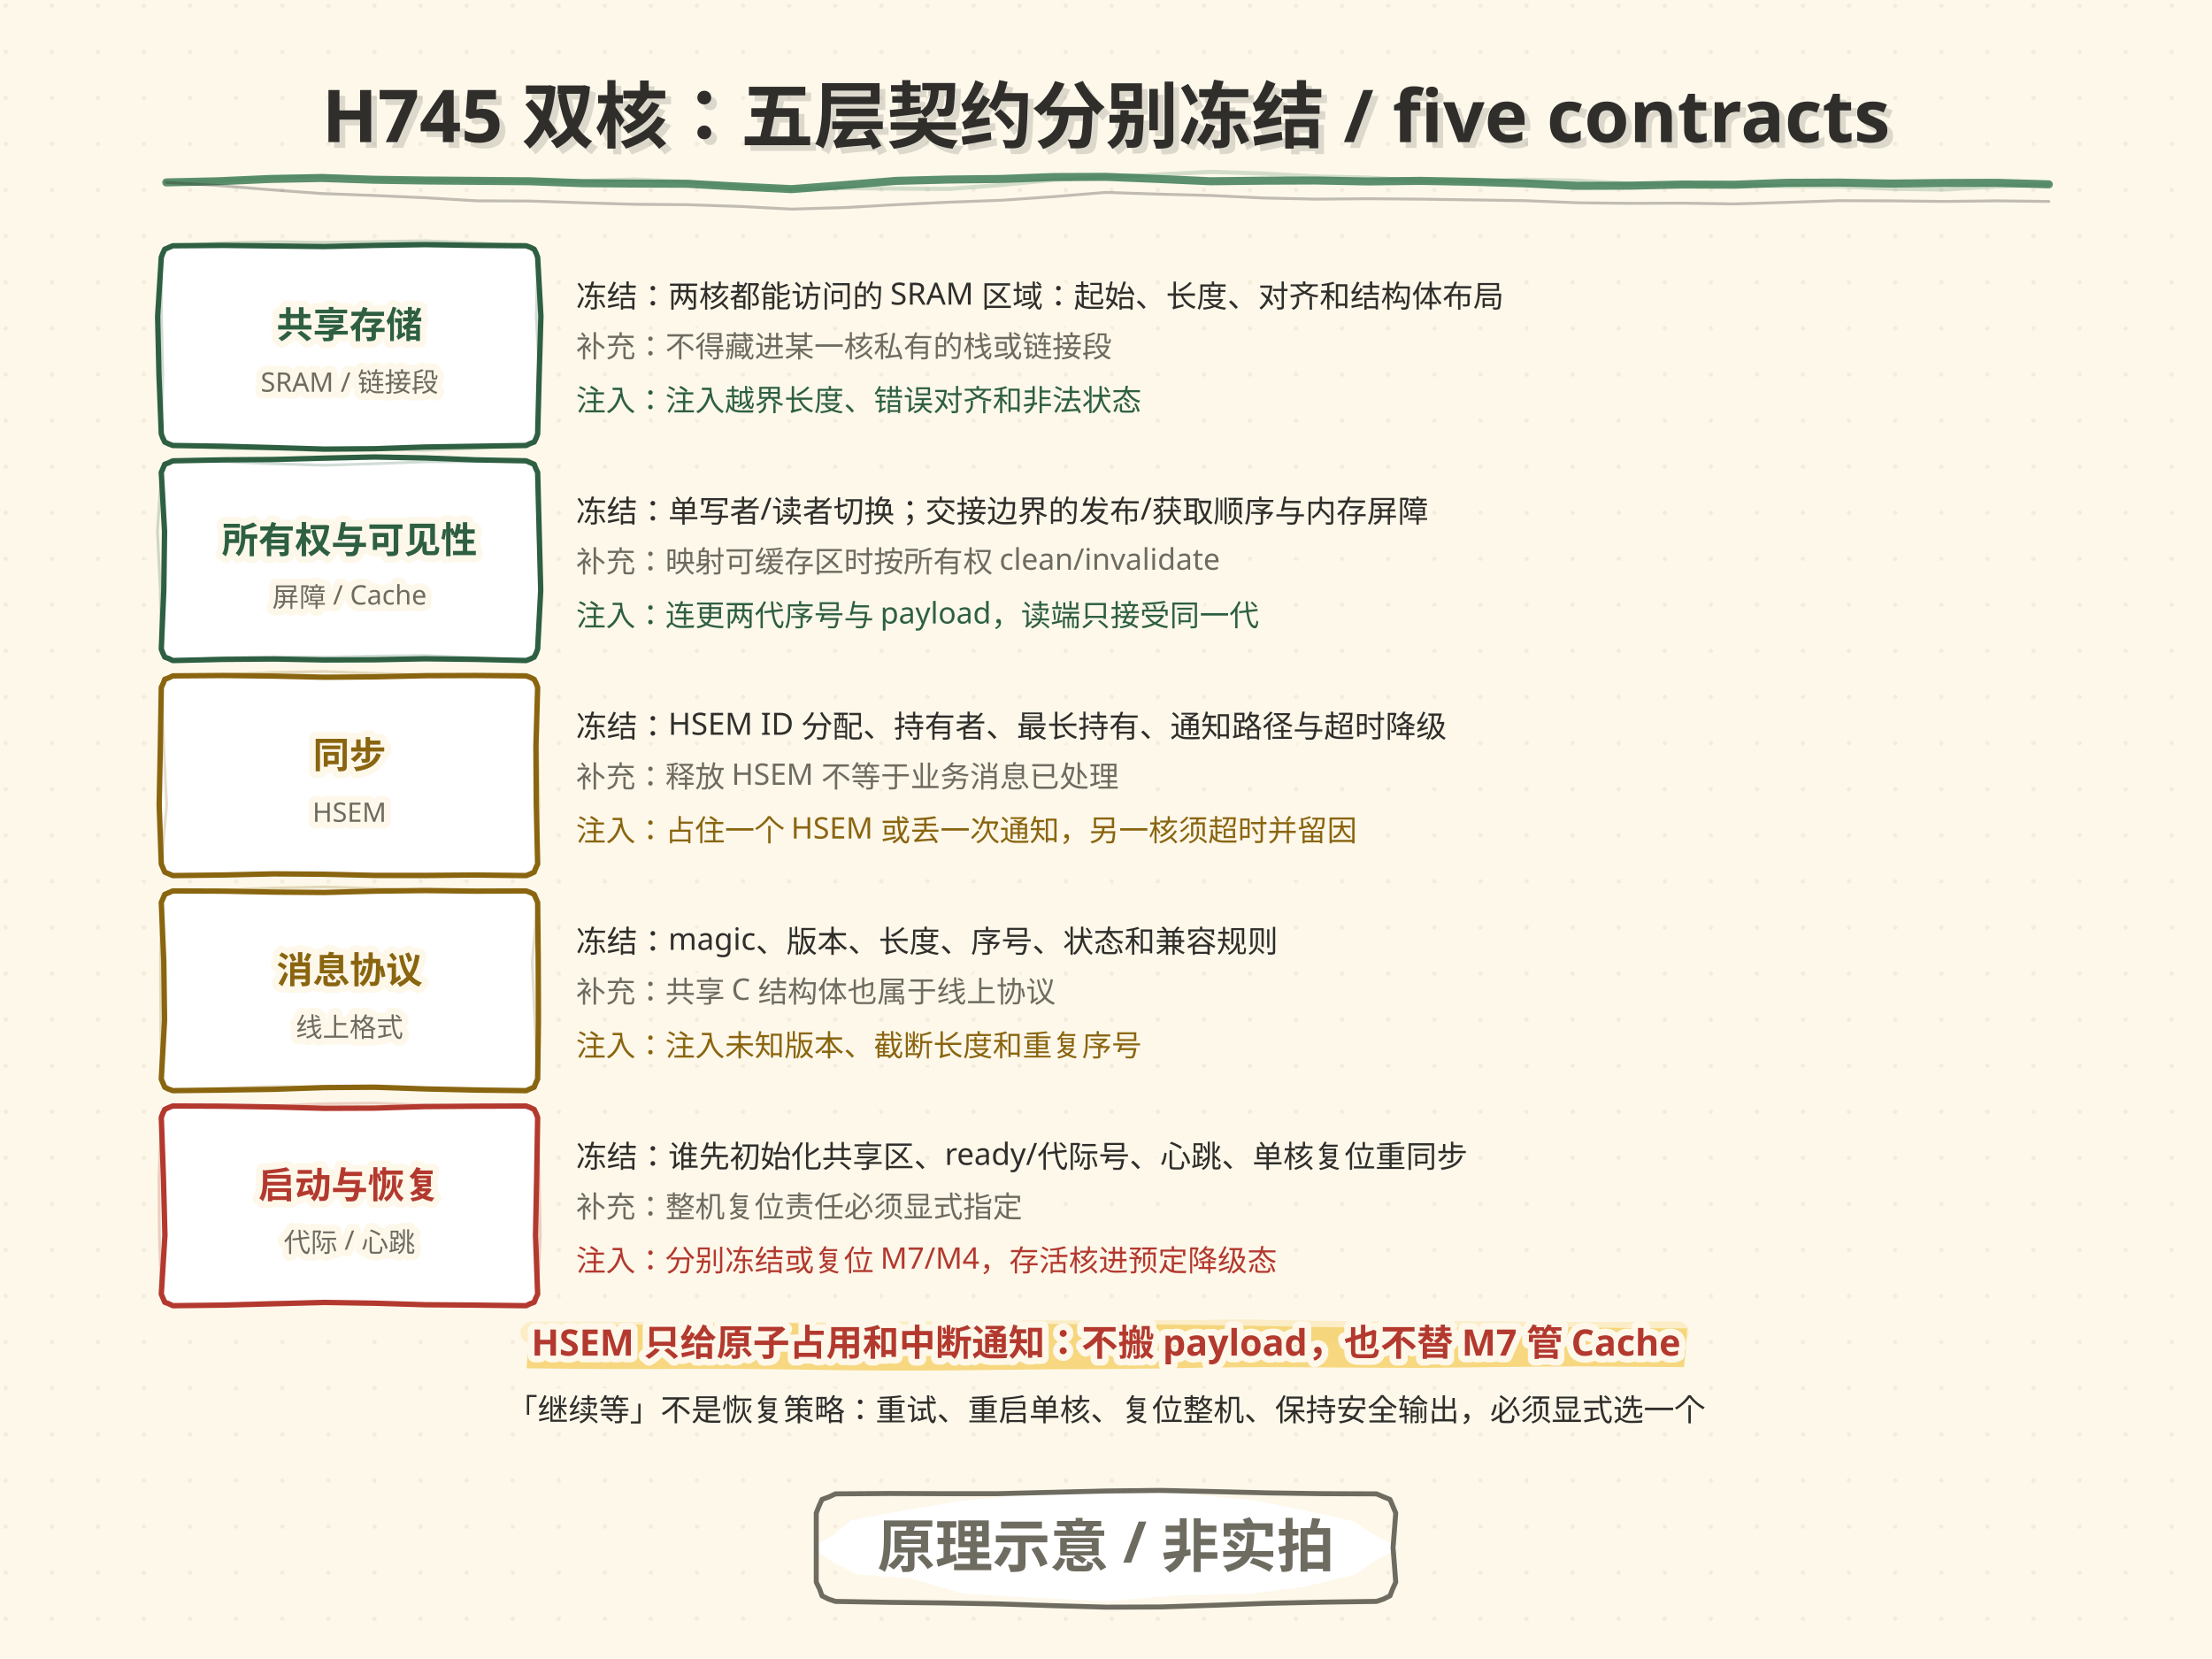
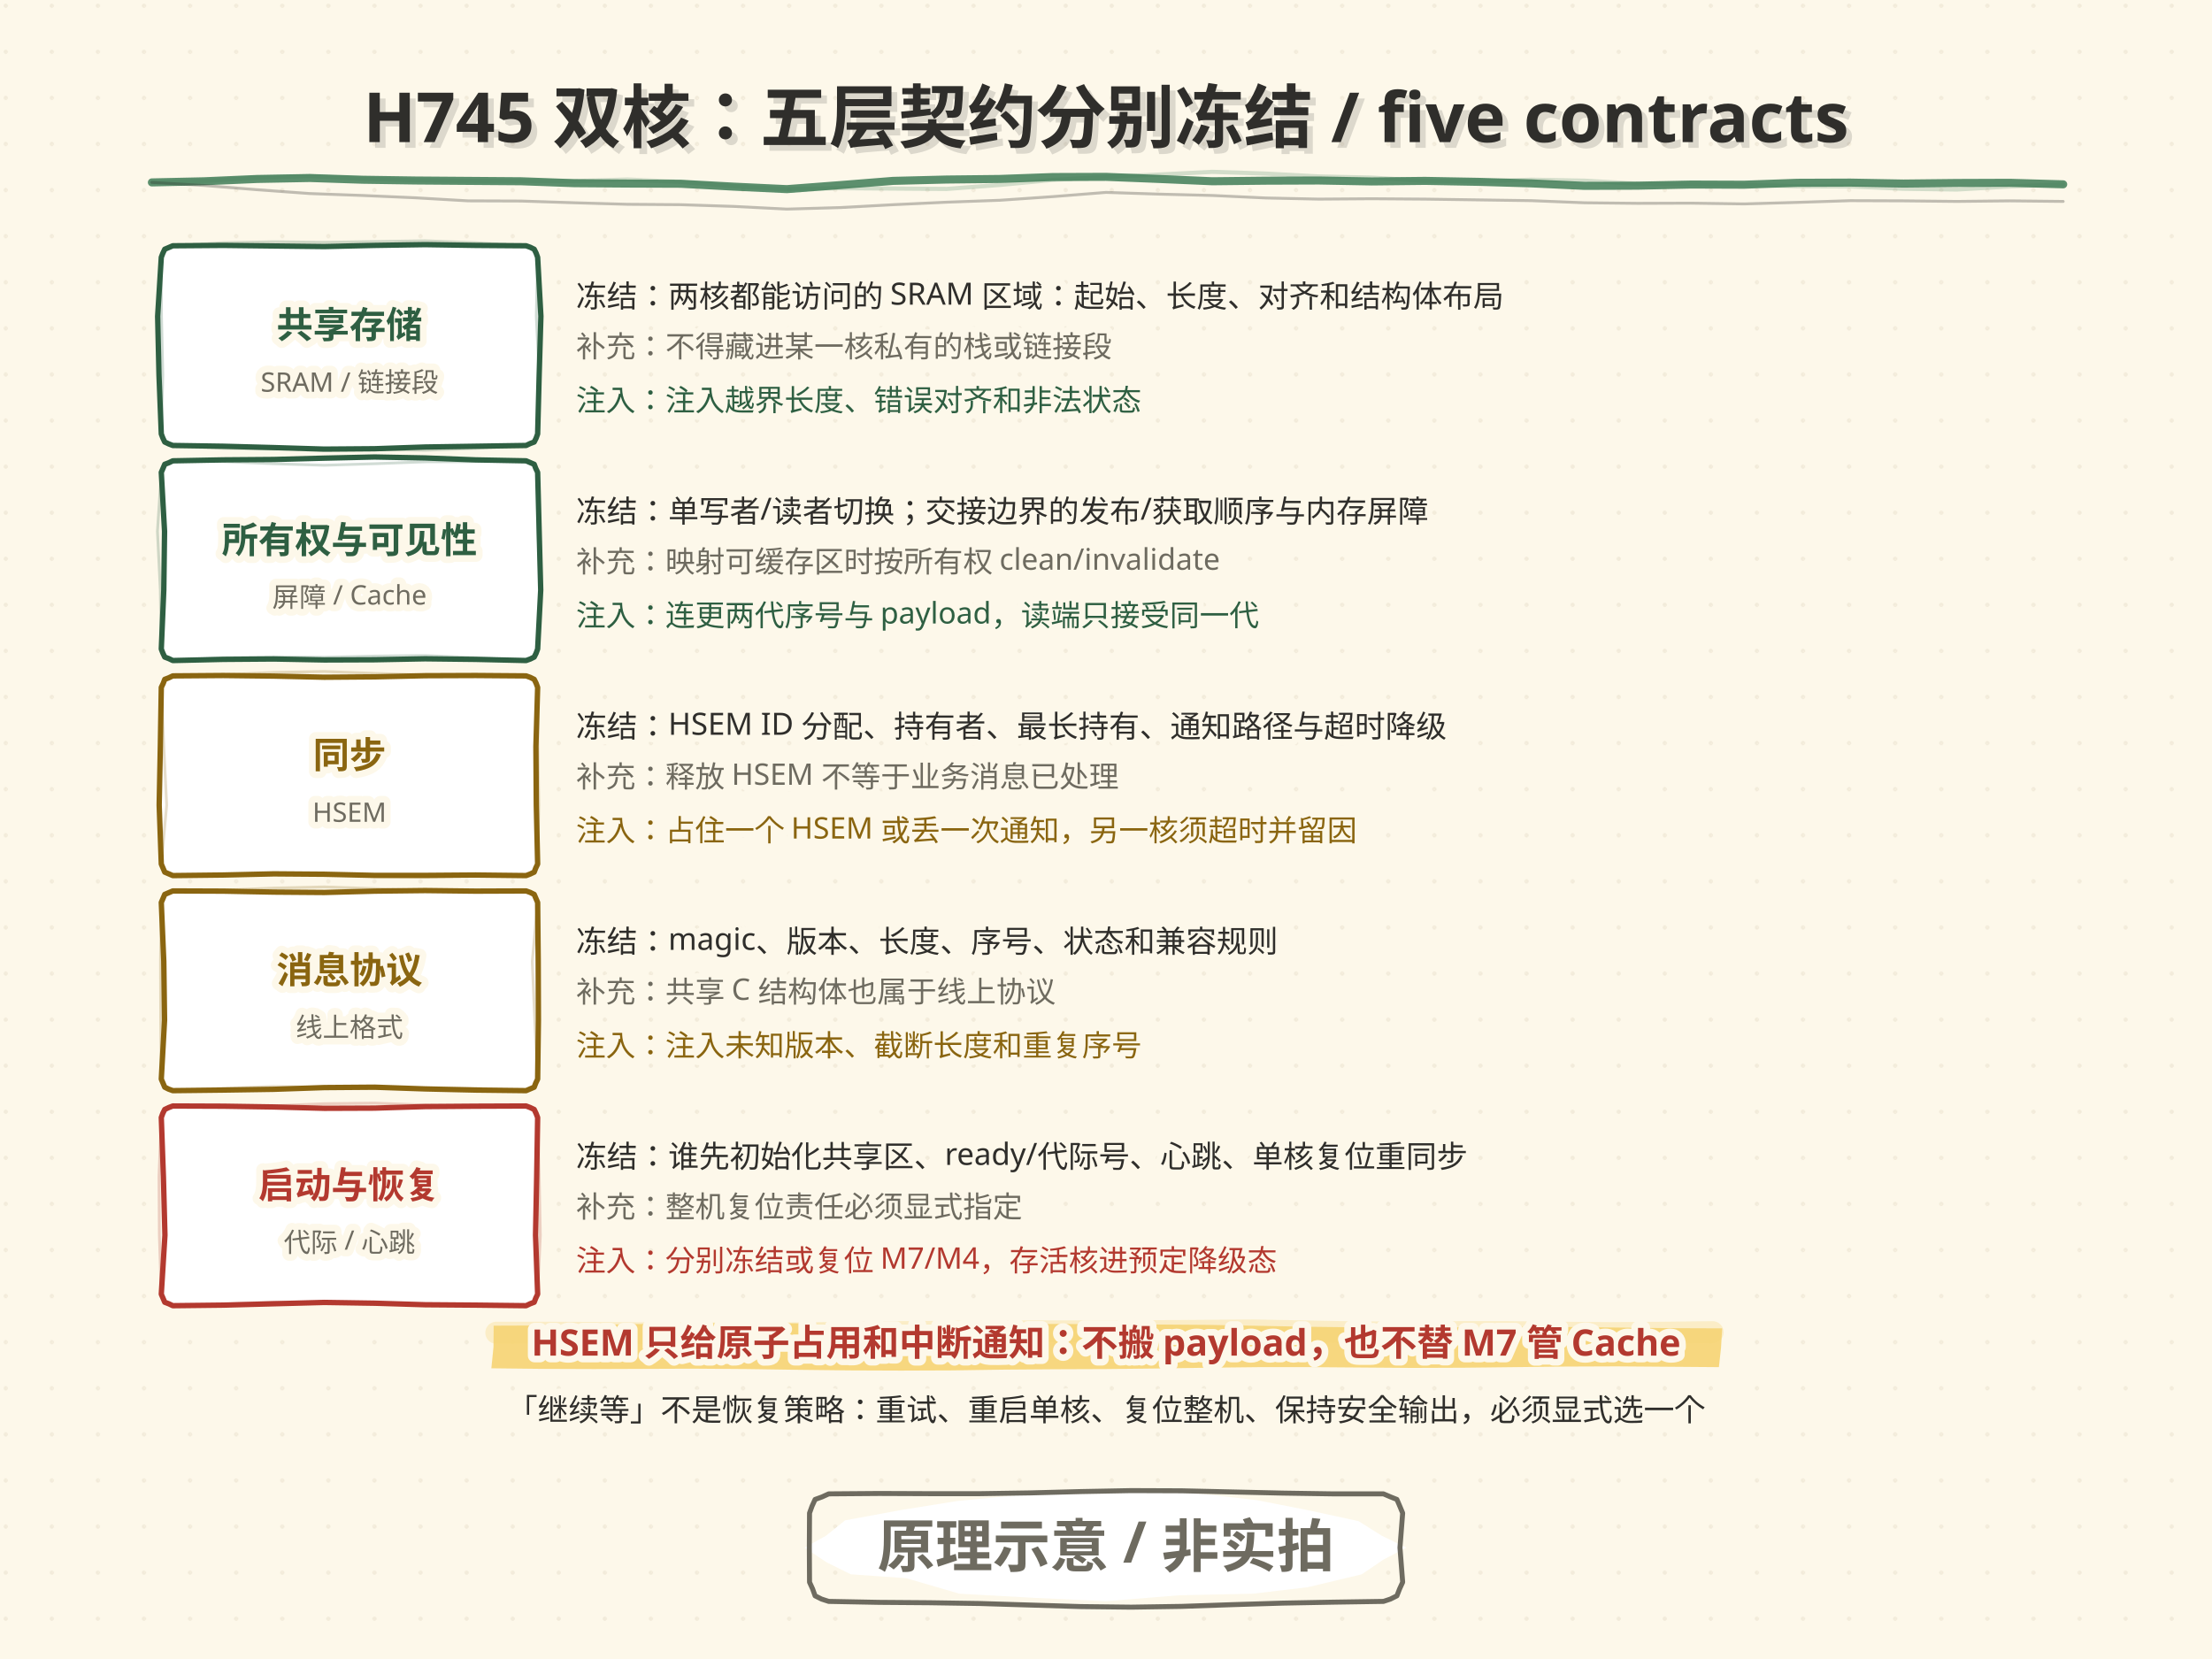
<svg xmlns="http://www.w3.org/2000/svg" width="1152" height="864" viewBox="0 0 1152 864">
  <style>text{dominant-baseline:alphabetic} .t-halo{paint-order:stroke;stroke:#FDF8EA;stroke-width:7px; stroke-linejoin:round}</style>
  <defs>
    <pattern id="dotgrid" width="24" height="24" patternUnits="userSpaceOnUse">
      <circle cx="3" cy="3" r="1.1" fill="#DED4BE" />
    </pattern>
  </defs>
  <rect width="1152" height="864" fill="#FDF8EA" />
  <rect width="1152" height="864" fill="url(#dotgrid)" opacity="0.36" />
  <path d="M84.0 134.0 L84.8 131.9 L85.8 129.8 L85.8 129.8 L87.9 128.9 L90.0 128.0 L90.0 128.0 L116.3 127.8 L142.6 128.1 L168.9 128.4 L195.1 127.8 L221.4 127.4 L247.7 127.8 L274.0 128.0 L274.0 128.0 L276.2 128.8 L278.2 129.8 L278.2 129.8 L279.2 131.8 L280.0 134.0 L280.0 134.0 L281.7 164.7 L280.8 195.3 L280.0 226.0 L280.0 226.0 L279.2 228.2 L278.2 230.2 L278.2 230.2 L276.1 231.0 L274.0 232.0 L274.0 232.0 L247.7 232.4 L221.4 232.8 L195.1 233.7 L168.9 233.9 L142.6 233.1 L116.3 232.4 L90.0 232.0 L90.0 232.0 L87.9 231.2 L85.8 230.2 L85.8 230.2 L84.8 228.1 L84.0 226.0 L84.0 226.0 L82.8 195.3 L82.1 164.7 L84.0 134.0" fill="#FFFFFF" stroke="#2E5F42" stroke-width="2.8" stroke-linecap="round" stroke-linejoin="round" opacity="1.0" />
  <path d="M84.0 134.0 L84.8 131.9 L85.8 129.8 L85.8 129.8 L87.8 128.8 L90.0 128.0 L90.0 128.0 L116.3 126.4 L142.6 125.9 L168.9 126.2 L195.1 125.8 L221.4 125.4 L247.7 126.4 L274.0 128.0 L274.0 128.0 L276.1 128.9 L278.2 129.8 L278.2 129.8 L279.1 131.9 L280.0 134.0 L280.0 134.0 L279.3 164.7 L280.8 195.3 L280.0 226.0 L280.0 226.0 L279.1 228.1 L278.2 230.2 L278.2 230.2 L276.2 231.3 L274.0 232.0 L274.0 232.0 L247.7 233.5 L221.4 234.5 L195.1 234.1 L168.9 233.6 L142.6 233.9 L116.3 233.5 L90.0 232.0 L90.0 232.0 L87.9 231.1 L85.8 230.2 L85.8 230.2 L84.9 228.1 L84.0 226.0 L84.0 226.0 L84.8 195.3 L84.1 164.7 L84.0 134.0" fill="none" stroke="#2E5F42" stroke-width="1.46" stroke-linecap="round" stroke-linejoin="round" opacity="0.22" />
  <text x="182" y="176" font-family="'Segoe Print','STKaiti','KaiTi','Microsoft YaHei','PingFang SC',sans-serif" font-size="19" font-weight="bold" text-anchor="middle" fill="#2E5F42" class="t-halo">共享存储</text>
  <text x="182" y="204" font-family="'Segoe Print','STKaiti','KaiTi','Microsoft YaHei','PingFang SC',sans-serif" font-size="14" text-anchor="middle" fill="#6E6B60" class="t-halo">SRAM / 链接段</text>
  <text x="300" y="160" font-family="'Segoe Print','STKaiti','KaiTi','Microsoft YaHei','PingFang SC',sans-serif" font-size="16" fill="#2F2E2B" class="t-halo">冻结：两核都能访问的 SRAM 区域：起始、长度、对齐和结构体布局</text>
  <text x="300" y="186" font-family="'Segoe Print','STKaiti','KaiTi','Microsoft YaHei','PingFang SC',sans-serif" font-size="15.5" fill="#6E6B60" class="t-halo">补充：不得藏进某一核私有的栈或链接段</text>
  <text x="300" y="214" font-family="'Segoe Print','STKaiti','KaiTi','Microsoft YaHei','PingFang SC',sans-serif" font-size="15.5" fill="#2E5F42" class="t-halo">注入：注入越界长度、错误对齐和非法状态</text>
  <path d="M84.0 246.0 L84.9 243.9 L85.8 241.8 L85.8 241.8 L87.9 241.0 L90.0 240.0 L90.0 240.0 L116.3 239.5 L142.6 239.3 L168.9 238.6 L195.1 238.0 L221.4 238.5 L247.7 239.5 L274.0 240.0 L274.0 240.0 L276.1 240.9 L278.2 241.8 L278.2 241.8 L279.0 243.9 L280.0 246.0 L280.0 246.0 L280.8 276.7 L281.6 307.3 L280.0 338.0 L280.0 338.0 L279.2 340.2 L278.2 342.2 L278.2 342.2 L276.2 343.2 L274.0 344.0 L274.0 344.0 L247.7 343.4 L221.4 343.1 L195.1 343.6 L168.9 343.7 L142.6 343.2 L116.3 343.4 L90.0 344.0 L90.0 344.0 L87.9 343.0 L85.8 342.2 L85.8 342.2 L84.8 340.1 L84.0 338.0 L84.0 338.0 L85.3 307.3 L85.7 276.7 L84.0 246.0" fill="#FFFFFF" stroke="#2E5F42" stroke-width="2.8" stroke-linecap="round" stroke-linejoin="round" opacity="1.0" />
  <path d="M84.0 246.0 L84.9 243.9 L85.8 241.8 L85.8 241.8 L87.9 240.9 L90.0 240.0 L90.0 240.0 L116.3 240.4 L142.6 241.5 L168.9 242.3 L195.1 241.5 L221.4 240.5 L247.7 240.4 L274.0 240.0 L274.0 240.0 L276.1 241.0 L278.2 241.8 L278.2 241.8 L279.1 243.9 L280.0 246.0 L280.0 246.0 L280.2 276.7 L281.3 307.3 L280.0 338.0 L280.0 338.0 L279.3 340.2 L278.2 342.2 L278.2 342.2 L276.1 343.2 L274.0 344.0 L274.0 344.0 L247.7 342.5 L221.4 341.4 L195.1 341.7 L168.9 342.3 L142.6 342.1 L116.3 342.5 L90.0 344.0 L90.0 344.0 L87.8 343.2 L85.8 342.2 L85.8 342.2 L84.7 340.2 L84.0 338.0 L84.0 338.0 L83.5 307.3 L82.0 276.7 L84.0 246.0" fill="none" stroke="#2E5F42" stroke-width="1.46" stroke-linecap="round" stroke-linejoin="round" opacity="0.22" />
  <text x="182" y="288" font-family="'Segoe Print','STKaiti','KaiTi','Microsoft YaHei','PingFang SC',sans-serif" font-size="19" font-weight="bold" text-anchor="middle" fill="#2E5F42" class="t-halo">所有权与可见性</text>
  <text x="182" y="316" font-family="'Segoe Print','STKaiti','KaiTi','Microsoft YaHei','PingFang SC',sans-serif" font-size="14" text-anchor="middle" fill="#6E6B60" class="t-halo">屏障 / Cache</text>
  <text x="300" y="272" font-family="'Segoe Print','STKaiti','KaiTi','Microsoft YaHei','PingFang SC',sans-serif" font-size="16" fill="#2F2E2B" class="t-halo">冻结：单写者/读者切换；交接边界的发布/获取顺序与内存屏障</text>
  <text x="300" y="298" font-family="'Segoe Print','STKaiti','KaiTi','Microsoft YaHei','PingFang SC',sans-serif" font-size="15.5" fill="#6E6B60" class="t-halo">补充：映射可缓存区时按所有权 clean/invalidate</text>
  <text x="300" y="326" font-family="'Segoe Print','STKaiti','KaiTi','Microsoft YaHei','PingFang SC',sans-serif" font-size="15.5" fill="#2E5F42" class="t-halo">注入：连更两代序号与 payload，读端只接受同一代</text>
  <path d="M84.0 358.0 L85.0 355.9 L85.8 353.8 L85.8 353.8 L87.9 353.0 L90.0 352.0 L90.0 352.0 L116.3 351.8 L142.6 352.1 L168.9 352.7 L195.1 352.5 L221.4 351.9 L247.7 351.8 L274.0 352.0 L274.0 352.0 L276.2 352.8 L278.2 353.8 L278.2 353.8 L279.2 355.8 L280.0 358.0 L280.0 358.0 L279.1 388.7 L279.3 419.3 L280.0 450.0 L280.0 450.0 L279.0 452.1 L278.2 454.2 L278.2 454.2 L276.1 455.2 L274.0 456.0 L274.0 456.0 L247.7 455.7 L221.4 455.9 L195.1 455.9 L168.9 455.3 L142.6 455.1 L116.3 455.7 L90.0 456.0 L90.0 456.0 L87.9 455.1 L85.8 454.2 L85.8 454.2 L84.9 452.1 L84.0 450.0 L84.0 450.0 L82.9 419.3 L83.5 388.7 L84.0 358.0" fill="#FFFFFF" stroke="#8A6510" stroke-width="2.8" stroke-linecap="round" stroke-linejoin="round" opacity="1.0" />
  <path d="M84.0 358.0 L84.8 355.8 L85.8 353.8 L85.8 353.8 L87.8 352.8 L90.0 352.0 L90.0 352.0 L116.3 351.4 L142.6 350.2 L168.9 349.7 L195.1 350.7 L221.4 351.5 L247.7 351.4 L274.0 352.0 L274.0 352.0 L276.2 352.8 L278.2 353.8 L278.2 353.8 L279.1 355.9 L280.0 358.0 L280.0 358.0 L280.1 388.7 L280.6 419.3 L280.0 450.0 L280.0 450.0 L279.0 452.1 L278.2 454.2 L278.2 454.2 L276.2 455.2 L274.0 456.0 L274.0 456.0 L247.7 456.2 L221.4 456.8 L195.1 456.5 L168.9 455.4 L142.6 455.5 L116.3 456.2 L90.0 456.0 L90.0 456.0 L87.9 455.0 L85.8 454.2 L85.8 454.2 L84.8 452.1 L84.0 450.0 L84.0 450.0 L86.8 419.3 L85.3 388.7 L84.0 358.0" fill="none" stroke="#8A6510" stroke-width="1.46" stroke-linecap="round" stroke-linejoin="round" opacity="0.22" />
  <text x="182" y="400" font-family="'Segoe Print','STKaiti','KaiTi','Microsoft YaHei','PingFang SC',sans-serif" font-size="19" font-weight="bold" text-anchor="middle" fill="#8A6510" class="t-halo">同步</text>
  <text x="182" y="428" font-family="'Segoe Print','STKaiti','KaiTi','Microsoft YaHei','PingFang SC',sans-serif" font-size="14" text-anchor="middle" fill="#6E6B60" class="t-halo">HSEM</text>
  <text x="300" y="384" font-family="'Segoe Print','STKaiti','KaiTi','Microsoft YaHei','PingFang SC',sans-serif" font-size="16" fill="#2F2E2B" class="t-halo">冻结：HSEM ID 分配、持有者、最长持有、通知路径与超时降级</text>
  <text x="300" y="410" font-family="'Segoe Print','STKaiti','KaiTi','Microsoft YaHei','PingFang SC',sans-serif" font-size="15.5" fill="#6E6B60" class="t-halo">补充：释放 HSEM 不等于业务消息已处理</text>
  <text x="300" y="438" font-family="'Segoe Print','STKaiti','KaiTi','Microsoft YaHei','PingFang SC',sans-serif" font-size="15.5" fill="#8A6510" class="t-halo">注入：占住一个 HSEM 或丢一次通知，另一核须超时并留因</text>
  <path d="M84.0 470.0 L84.9 467.9 L85.8 465.8 L85.8 465.8 L87.9 464.9 L90.0 464.0 L90.0 464.0 L116.3 464.1 L142.6 464.6 L168.9 464.8 L195.1 464.1 L221.4 463.8 L247.7 464.1 L274.0 464.0 L274.0 464.0 L276.2 464.8 L278.2 465.8 L278.2 465.8 L279.1 467.9 L280.0 470.0 L280.0 470.0 L280.3 500.7 L280.4 531.3 L280.0 562.0 L280.0 562.0 L279.0 564.1 L278.2 566.2 L278.2 566.2 L276.1 567.1 L274.0 568.0 L274.0 568.0 L247.7 567.7 L221.4 567.1 L195.1 566.2 L168.9 566.4 L142.6 567.3 L116.3 567.7 L90.0 568.0 L90.0 568.0 L87.8 567.2 L85.8 566.2 L85.8 566.2 L84.9 564.1 L84.0 562.0 L84.0 562.0 L85.7 531.3 L85.3 500.7 L84.0 470.0" fill="#FFFFFF" stroke="#8A6510" stroke-width="2.8" stroke-linecap="round" stroke-linejoin="round" opacity="1.0" />
  <path d="M84.0 470.0 L84.8 467.8 L85.8 465.8 L85.8 465.8 L87.9 465.0 L90.0 464.0 L90.0 464.0 L116.3 463.6 L142.6 462.5 L168.9 461.9 L195.1 462.8 L221.4 463.7 L247.7 463.6 L274.0 464.0 L274.0 464.0 L276.1 464.9 L278.2 465.8 L278.2 465.8 L279.3 467.8 L280.0 470.0 L280.0 470.0 L277.2 500.7 L278.5 531.3 L280.0 562.0 L280.0 562.0 L279.3 564.2 L278.2 566.2 L278.2 566.2 L276.1 567.1 L274.0 568.0 L274.0 568.0 L247.7 566.8 L221.4 566.7 L195.1 566.9 L168.9 566.3 L142.6 565.8 L116.3 566.8 L90.0 568.0 L90.0 568.0 L87.9 567.1 L85.8 566.2 L85.8 566.2 L85.0 564.1 L84.0 562.0 L84.0 562.0 L83.7 531.3 L83.6 500.7 L84.0 470.0" fill="none" stroke="#8A6510" stroke-width="1.46" stroke-linecap="round" stroke-linejoin="round" opacity="0.22" />
  <text x="182" y="512" font-family="'Segoe Print','STKaiti','KaiTi','Microsoft YaHei','PingFang SC',sans-serif" font-size="19" font-weight="bold" text-anchor="middle" fill="#8A6510" class="t-halo">消息协议</text>
  <text x="182" y="540" font-family="'Segoe Print','STKaiti','KaiTi','Microsoft YaHei','PingFang SC',sans-serif" font-size="14" text-anchor="middle" fill="#6E6B60" class="t-halo">线上格式</text>
  <text x="300" y="496" font-family="'Segoe Print','STKaiti','KaiTi','Microsoft YaHei','PingFang SC',sans-serif" font-size="16" fill="#2F2E2B" class="t-halo">冻结：magic、版本、长度、序号、状态和兼容规则</text>
  <text x="300" y="522" font-family="'Segoe Print','STKaiti','KaiTi','Microsoft YaHei','PingFang SC',sans-serif" font-size="15.5" fill="#6E6B60" class="t-halo">补充：共享 C 结构体也属于线上协议</text>
  <text x="300" y="550" font-family="'Segoe Print','STKaiti','KaiTi','Microsoft YaHei','PingFang SC',sans-serif" font-size="15.5" fill="#8A6510" class="t-halo">注入：注入未知版本、截断长度和重复序号</text>
  <path d="M84.0 582.0 L84.8 579.8 L85.8 577.8 L85.8 577.8 L87.9 576.8 L90.0 576.0 L90.0 576.0 L116.3 576.1 L142.6 576.5 L168.9 577.2 L195.1 577.1 L221.4 576.3 L247.7 576.1 L274.0 576.0 L274.0 576.0 L276.1 576.8 L278.2 577.8 L278.2 577.8 L279.2 579.9 L280.0 582.0 L280.0 582.0 L279.5 612.7 L278.9 643.3 L280.0 674.0 L280.0 674.0 L279.0 676.1 L278.2 678.2 L278.2 678.2 L276.1 679.0 L274.0 680.0 L274.0 680.0 L247.7 679.7 L221.4 679.5 L195.1 678.7 L168.9 678.3 L142.6 679.0 L116.3 679.7 L90.0 680.0 L90.0 680.0 L87.9 679.0 L85.8 678.2 L85.8 678.2 L84.9 676.1 L84.0 674.0 L84.0 674.0 L85.9 643.3 L85.1 612.7 L84.0 582.0" fill="#FFFFFF" stroke="#B3392F" stroke-width="2.8" stroke-linecap="round" stroke-linejoin="round" opacity="1.0" />
  <path d="M84.0 582.0 L84.8 579.9 L85.8 577.8 L85.8 577.8 L87.8 576.8 L90.0 576.0 L90.0 576.0 L116.3 576.1 L142.6 575.9 L168.9 574.8 L195.1 574.5 L221.4 575.5 L247.7 576.1 L274.0 576.0 L274.0 576.0 L276.1 576.9 L278.2 577.8 L278.2 577.8 L279.2 579.8 L280.0 582.0 L280.0 582.0 L280.8 612.7 L281.4 643.3 L280.0 674.0 L280.0 674.0 L279.2 676.1 L278.2 678.2 L278.2 678.2 L276.1 679.0 L274.0 680.0 L274.0 680.0 L247.7 679.2 L221.4 679.3 L195.1 679.3 L168.9 678.4 L142.6 678.1 L116.3 679.2 L90.0 680.0 L90.0 680.0 L87.9 679.0 L85.8 678.2 L85.8 678.2 L85.0 676.1 L84.0 674.0 L84.0 674.0 L83.0 643.3 L82.8 612.7 L84.0 582.0" fill="none" stroke="#B3392F" stroke-width="1.46" stroke-linecap="round" stroke-linejoin="round" opacity="0.22" />
  <text x="182" y="624" font-family="'Segoe Print','STKaiti','KaiTi','Microsoft YaHei','PingFang SC',sans-serif" font-size="19" font-weight="bold" text-anchor="middle" fill="#B3392F" class="t-halo">启动与恢复</text>
  <text x="182" y="652" font-family="'Segoe Print','STKaiti','KaiTi','Microsoft YaHei','PingFang SC',sans-serif" font-size="14" text-anchor="middle" fill="#6E6B60" class="t-halo">代际 / 心跳</text>
  <text x="300" y="608" font-family="'Segoe Print','STKaiti','KaiTi','Microsoft YaHei','PingFang SC',sans-serif" font-size="16" fill="#2F2E2B" class="t-halo">冻结：谁先初始化共享区、ready/代际号、心跳、单核复位重同步</text>
  <text x="300" y="634" font-family="'Segoe Print','STKaiti','KaiTi','Microsoft YaHei','PingFang SC',sans-serif" font-size="15.5" fill="#6E6B60" class="t-halo">补充：整机复位责任必须显式指定</text>
  <text x="300" y="662" font-family="'Segoe Print','STKaiti','KaiTi','Microsoft YaHei','PingFang SC',sans-serif" font-size="15.5" fill="#B3392F" class="t-halo">注入：分别冻结或复位 M7/M4，存活核进预定降级态</text>
-   <path d="M275.3 690.4 L302.7 690.3 L330.0 689.9 L357.3 689.4 L384.7 689.0 L412.0 689.1 L439.3 689.4 L466.7 689.7 L494.0 689.7 L521.3 689.6 L548.7 689.5 L576.0 689.7 L576.0 689.7 L603.5 689.8 L631.0 690.1 L658.5 690.6 L686.0 691.1 L713.6 691.4 L741.1 691.3 L768.6 691.1 L796.1 691.1 L823.6 691.3 L851.1 691.7 L878.6 691.8 L878.6 691.8 L878.1 701.9 L877.0 712.0 L877.0 712.0 L849.6 711.8 L822.3 711.6 L794.9 711.8 L767.5 712.1 L740.2 712.4 L712.8 712.3 L685.4 712.1 L658.1 712.0 L630.7 712.2 L603.4 712.7 L576.0 713.0 L576.0 713.0 L548.6 713.1 L521.1 713.4 L493.7 713.7 L466.2 713.8 L438.8 713.6 L411.4 713.2 L383.9 712.9 L356.5 712.9 L329.0 713.0 L301.6 712.9 L274.2 712.6 L274.2 712.6 L275.2 701.5 L275.3 690.4" fill="#F6D576" opacity="0.92" />
-   <path d="M276.8 694.1 L303.3 694.1 L329.8 694.2 L356.4 694.4 L382.9 694.5 L409.4 694.5 L436.0 694.3 L462.5 694.0 L489.1 693.7 L515.6 693.5 L542.1 693.4 L568.7 693.4 L595.2 693.4 L621.7 693.2 L648.3 692.9 L648.3 692.9 L676.4 693.4 L704.6 693.9 L732.8 693.9 L761.0 693.8 L789.1 694.0 L817.3 694.2 L845.5 694.2 L873.7 693.8" fill="none" stroke="#F6D576" stroke-width="11.5" stroke-linecap="round" opacity="0.30" />
+   <path d="M257.1 690.4 L283.7 690.3 L310.2 690.0 L336.8 689.5 L363.4 689.1 L390.0 689.0 L416.5 689.2 L443.1 689.5 L469.7 689.7 L496.3 689.7 L522.8 689.6 L549.4 689.5 L576.0 689.7 L576.0 689.7 L602.7 689.8 L629.5 690.0 L656.2 690.5 L683.0 691.0 L709.7 691.3 L736.4 691.3 L763.2 691.2 L789.9 691.0 L816.6 691.1 L843.4 691.4 L870.1 691.7 L896.9 691.8 L896.9 691.8 L896.3 701.9 L895.2 712.0 L895.2 712.0 L868.6 711.8 L842.0 711.6 L815.4 711.7 L788.8 712.0 L762.2 712.3 L735.6 712.4 L709.0 712.2 L682.4 712.0 L655.8 712.0 L629.2 712.3 L602.6 712.7 L576.0 713.0 L576.0 713.0 L549.3 713.1 L522.7 713.3 L496.0 713.7 L469.3 713.8 L442.6 713.7 L416.0 713.4 L389.3 713.0 L362.6 712.8 L335.9 712.9 L309.3 713.0 L282.6 712.9 L255.9 712.6 L255.9 712.6 L257.0 701.5 L257.1 690.4" fill="#F6D576" opacity="0.92" />
+   <path d="M258.5 694.1 L284.8 694.1 L311.1 694.2 L337.4 694.4 L363.6 694.5 L389.9 694.5 L416.2 694.4 L442.4 694.1 L468.7 693.8 L495.0 693.6 L521.3 693.4 L547.5 693.4 L573.8 693.4 L600.1 693.3 L626.4 693.1 L652.6 692.9 L652.6 692.9 L679.2 693.4 L705.8 693.9 L732.4 694.0 L759.0 693.8 L785.6 693.8 L812.2 694.1 L838.7 694.3 L865.3 694.1 L891.9 693.8" fill="none" stroke="#F6D576" stroke-width="11.5" stroke-linecap="round" opacity="0.30" />
  <text x="576.0" y="706" font-family="'Segoe Print','STKaiti','KaiTi','Microsoft YaHei','PingFang SC',sans-serif" font-size="19" font-weight="bold" text-anchor="middle" fill="#B3392F" class="t-halo">HSEM 只给原子占用和中断通知：不搬 payload，也不替 M7 管 Cache</text>
  <text x="576.0" y="740" font-family="'Segoe Print','STKaiti','KaiTi','Microsoft YaHei','PingFang SC',sans-serif" font-size="16" text-anchor="middle" fill="#2F2E2B" class="t-halo">「继续等」不是恢复策略：重试、重启单核、复位整机、保持安全输出，必须显式选一个</text>
-   <text x="579.0" y="77" font-family="'Segoe Print','STKaiti','KaiTi','Microsoft YaHei','PingFang SC',sans-serif" font-size="38" font-weight="bold" text-anchor="middle" fill="#2F2E2B" opacity="0.16">H745 双核：五层契约分别冻结 / five contracts</text>
-   <text x="576.0" y="74" font-family="'Segoe Print','STKaiti','KaiTi','Microsoft YaHei','PingFang SC',sans-serif" font-size="38" font-weight="bold" text-anchor="middle" fill="#2F2E2B">H745 双核：五层契约分别冻结 / five contracts</text>
-   <path d="M86.6 95.0 L113.6 94.4 L140.6 93.2 L167.6 92.7 L194.7 93.6 L221.7 94.0 L248.7 94.2 L248.7 94.2 L276.0 94.4 L303.3 95.4 L330.5 95.6 L357.8 95.7 L385.1 97.2 L412.3 98.5 L412.3 98.5 L439.6 96.4 L466.8 94.2 L494.1 93.5 L521.4 93.2 L548.7 92.2 L576.0 92.1 L576.0 92.1 L603.3 93.2 L630.5 94.4 L657.8 94.1 L685.1 94.0 L712.4 94.5 L739.7 94.2 L739.7 94.2 L766.9 94.7 L794.2 95.5 L821.5 96.8 L848.7 96.7 L876.0 96.1 L903.3 96.2 L903.3 96.2 L930.6 95.2 L957.9 95.1 L985.1 95.6 L1012.4 95.3 L1039.7 95.2 L1067.0 96.0" fill="none" stroke="#3F7D57" stroke-width="4.2" stroke-linecap="round" stroke-linejoin="round" opacity="0.85" />
-   <path d="M86.6 95.0 L113.6 94.2 L140.6 92.5 L167.6 91.7 L194.7 93.1 L221.7 93.8 L248.7 94.2 L248.7 94.2 L276.0 94.3 L303.3 94.3 L330.6 93.5 L357.9 94.7 L385.1 97.0 L412.3 98.5 L412.3 98.5 L439.6 98.0 L467.0 98.2 L494.3 98.4 L521.5 96.3 L548.7 93.7 L576.0 92.1 L576.0 92.1 L603.3 90.9 L630.6 89.5 L657.9 90.4 L685.1 91.9 L712.4 92.5 L739.7 94.2 L739.7 94.2 L766.9 94.4 L794.2 93.6 L821.5 94.1 L848.7 95.7 L876.0 95.9 L903.3 96.2 L903.3 96.2 L930.6 97.0 L957.9 97.1 L985.1 98.3 L1012.4 98.7 L1039.7 97.1 L1067.0 96.0" fill="none" stroke="#3F7D57" stroke-width="2.18" stroke-linecap="round" stroke-linejoin="round" opacity="0.22" />
-   <path d="M86.6 95.0 L113.6 96.6 L140.6 98.8 L167.6 100.8 L194.6 101.8 L221.7 103.0 L248.7 104.6 L248.7 104.6 L276.0 104.7 L303.3 105.6 L330.5 106.4 L357.8 106.6 L385.1 107.5 L412.3 108.9 L412.3 108.9 L439.7 108.1 L466.9 106.6 L494.2 105.3 L521.5 104.3 L548.8 102.4 L576.0 100.2 L576.0 100.2 L603.3 101.1 L630.5 101.8 L657.8 103.1 L685.1 103.7 L712.4 103.5 L739.7 103.7 L739.7 103.7 L766.9 104.1 L794.2 104.5 L821.5 105.6 L848.7 105.9 L876.0 105.8 L903.3 106.2 L903.3 106.2 L930.6 105.4 L957.8 104.5 L985.1 104.6 L1012.4 104.9 L1039.7 104.6 L1067.0 104.9" fill="none" stroke="#2F2E2B" stroke-width="1.5" stroke-linecap="round" stroke-linejoin="round" opacity="0.3" />
-   <path d="M728.7 806.0 L717.0 812.3 L706.1 819.9 L706.1 819.9 L678.7 826.5 L650.7 830.0 L650.7 830.0 L613.3 830.8 L576.0 833.9 L576.0 833.9 L538.7 832.1 L501.5 830.0 L501.5 830.0 L474.4 822.0 L446.2 819.9 L446.2 819.9 L434.0 813.6 L422.7 806.0 L422.7 806.0 L433.6 799.8 L443.2 791.8 L443.2 791.8 L471.8 786.4 L500.5 781.7 L500.5 781.7 L538.1 778.0 L576.0 777.9 L576.0 777.9 L614.5 777.7 L652.9 781.3 L652.9 781.3 L678.7 786.5 L704.5 792.2 L704.5 792.2 L716.2 799.7 L728.7 806.0" fill="#FFFFFF" />
-   <path d="M425.1 788.0 L426.5 784.4 L428.1 780.9 L428.1 780.9 L431.7 779.6 L435.1 778.0 L435.1 778.0 L463.3 777.8 L491.5 777.9 L519.7 777.9 L547.8 777.2 L576.0 776.5 L604.2 776.2 L632.3 776.8 L660.5 777.5 L688.7 777.9 L716.9 778.0 L716.9 778.0 L720.4 779.5 L723.9 780.9 L723.9 780.9 L725.4 784.4 L726.9 788.0 L726.9 788.0 L725.5 806.0 L726.9 824.0 L726.9 824.0 L725.3 827.5 L723.9 831.1 L723.9 831.1 L720.5 832.8 L716.9 834.0 L716.9 834.0 L688.7 834.4 L660.5 835.0 L632.3 836.0 L604.2 836.9 L576.0 837.0 L547.8 836.2 L519.7 835.3 L491.5 834.8 L463.3 834.5 L435.1 834.0 L435.1 834.0 L431.5 832.8 L428.1 831.1 L428.1 831.1 L426.8 827.5 L425.1 824.0 L425.1 824.0 L425.1 806.0 L425.1 788.0" fill="none" stroke="#6E6B60" stroke-width="2.6" stroke-linecap="round" stroke-linejoin="round" opacity="1.0" />
+   <text x="579.0" y="77" font-family="'Segoe Print','STKaiti','KaiTi','Microsoft YaHei','PingFang SC',sans-serif" font-size="36" font-weight="bold" text-anchor="middle" fill="#2F2E2B" opacity="0.16">H745 双核：五层契约分别冻结 / five contracts</text>
+   <text x="576.0" y="74" font-family="'Segoe Print','STKaiti','KaiTi','Microsoft YaHei','PingFang SC',sans-serif" font-size="36" font-weight="bold" text-anchor="middle" fill="#2F2E2B">H745 双核：五层契约分别冻结 / five contracts</text>
+   <path d="M79.1 95.0 L106.5 94.4 L133.9 93.2 L161.4 92.7 L188.8 93.6 L216.2 94.0 L243.7 94.2 L243.7 94.2 L271.4 94.4 L299.1 95.4 L326.8 95.6 L354.5 95.7 L382.2 97.2 L409.8 98.5 L409.8 98.5 L437.5 96.4 L465.1 94.2 L492.9 93.5 L520.6 93.2 L548.3 92.2 L576.0 92.1 L576.0 92.1 L603.7 93.2 L631.4 94.4 L659.1 94.1 L686.8 94.0 L714.5 94.5 L742.2 94.2 L742.2 94.2 L769.9 94.7 L797.5 95.5 L825.2 96.8 L852.9 96.7 L880.6 96.1 L908.3 96.2 L908.3 96.2 L936.0 95.2 L963.7 95.1 L991.4 95.6 L1019.1 95.3 L1046.8 95.2 L1074.5 96.0" fill="none" stroke="#3F7D57" stroke-width="4.2" stroke-linecap="round" stroke-linejoin="round" opacity="0.85" />
+   <path d="M79.1 95.0 L106.5 94.2 L133.9 92.5 L161.4 91.7 L188.8 93.1 L216.2 93.8 L243.7 94.2 L243.7 94.2 L271.4 94.3 L299.1 94.3 L326.8 93.5 L354.5 94.7 L382.2 97.0 L409.8 98.5 L409.8 98.5 L437.6 98.0 L465.3 98.2 L493.0 98.4 L520.7 96.3 L548.3 93.7 L576.0 92.1 L576.0 92.1 L603.7 90.9 L631.4 89.5 L659.1 90.4 L686.8 91.9 L714.5 92.5 L742.2 94.2 L742.2 94.2 L769.9 94.4 L797.6 93.6 L825.3 94.1 L852.9 95.7 L880.6 95.9 L908.3 96.2 L908.3 96.2 L936.0 97.0 L963.7 97.1 L991.4 98.3 L1019.1 98.7 L1046.8 97.1 L1074.5 96.0" fill="none" stroke="#3F7D57" stroke-width="2.18" stroke-linecap="round" stroke-linejoin="round" opacity="0.22" />
+   <path d="M79.1 95.0 L106.5 96.6 L133.9 98.8 L161.3 100.8 L188.8 101.8 L216.2 103.0 L243.7 104.6 L243.7 104.6 L271.4 104.7 L299.1 105.6 L326.8 106.4 L354.5 106.6 L382.2 107.5 L409.8 108.9 L409.8 108.9 L437.6 108.1 L465.3 106.6 L493.0 105.3 L520.7 104.3 L548.3 102.4 L576.0 100.2 L576.0 100.2 L603.7 101.1 L631.4 101.8 L659.1 103.1 L686.8 103.7 L714.5 103.5 L742.2 103.7 L742.2 103.7 L769.9 104.1 L797.6 104.5 L825.2 105.6 L852.9 105.9 L880.6 105.8 L908.3 106.2 L908.3 106.2 L936.0 105.4 L963.7 104.5 L991.4 104.6 L1019.1 104.9 L1046.8 104.6 L1074.5 104.9" fill="none" stroke="#2F2E2B" stroke-width="1.5" stroke-linecap="round" stroke-linejoin="round" opacity="0.3" />
+   <path d="M732.4 806.0 L720.4 812.3 L709.2 819.9 L709.2 819.9 L681.1 826.6 L652.4 830.0 L652.4 830.0 L614.2 830.8 L576.0 833.9 L576.0 833.9 L537.8 832.1 L499.7 830.0 L499.7 830.0 L471.9 821.9 L443.1 819.9 L443.1 819.9 L430.6 813.7 L419.0 806.0 L419.0 806.0 L430.2 799.8 L440.1 791.8 L440.1 791.8 L469.3 786.4 L498.7 781.7 L498.7 781.7 L537.2 778.0 L576.0 777.9 L576.0 777.9 L602.4 776.3 L628.6 778.3 L654.7 781.3 L654.7 781.3 L681.2 786.5 L707.5 792.2 L707.5 792.2 L719.6 799.8 L732.4 806.0" fill="#FFFFFF" />
+   <path d="M421.6 788.0 L422.9 784.4 L424.5 780.9 L424.5 780.9 L428.1 779.6 L431.6 778.0 L431.6 778.0 L457.8 777.8 L484.1 777.9 L510.3 777.9 L536.6 777.5 L562.9 776.8 L589.1 776.3 L615.4 776.4 L641.7 777.0 L667.9 777.6 L694.2 778.0 L720.5 778.0 L720.5 778.0 L724.0 779.5 L727.5 780.9 L727.5 780.9 L729.0 784.4 L730.5 788.0 L730.5 788.0 L729.1 806.0 L730.5 824.0 L730.5 824.0 L728.9 827.5 L727.5 831.1 L727.5 831.1 L724.1 832.8 L720.5 834.0 L720.5 834.0 L694.2 834.4 L667.9 834.9 L641.7 835.7 L615.4 836.6 L589.1 837.0 L562.9 836.7 L536.6 835.9 L510.3 835.1 L484.1 834.7 L457.8 834.5 L431.6 834.0 L431.6 834.0 L427.9 832.8 L424.5 831.1 L424.5 831.1 L423.2 827.5 L421.6 824.0 L421.6 824.0 L421.5 806.0 L421.6 788.0" fill="none" stroke="#6E6B60" stroke-width="2.6" stroke-linecap="round" stroke-linejoin="round" opacity="1.0" />
  <text x="576.0" y="816" font-family="'Segoe Print','STKaiti','KaiTi','Microsoft YaHei','PingFang SC',sans-serif" font-size="30" font-weight="bold" text-anchor="middle" fill="#6E6B60">原理示意 / 非实拍</text>
</svg>
